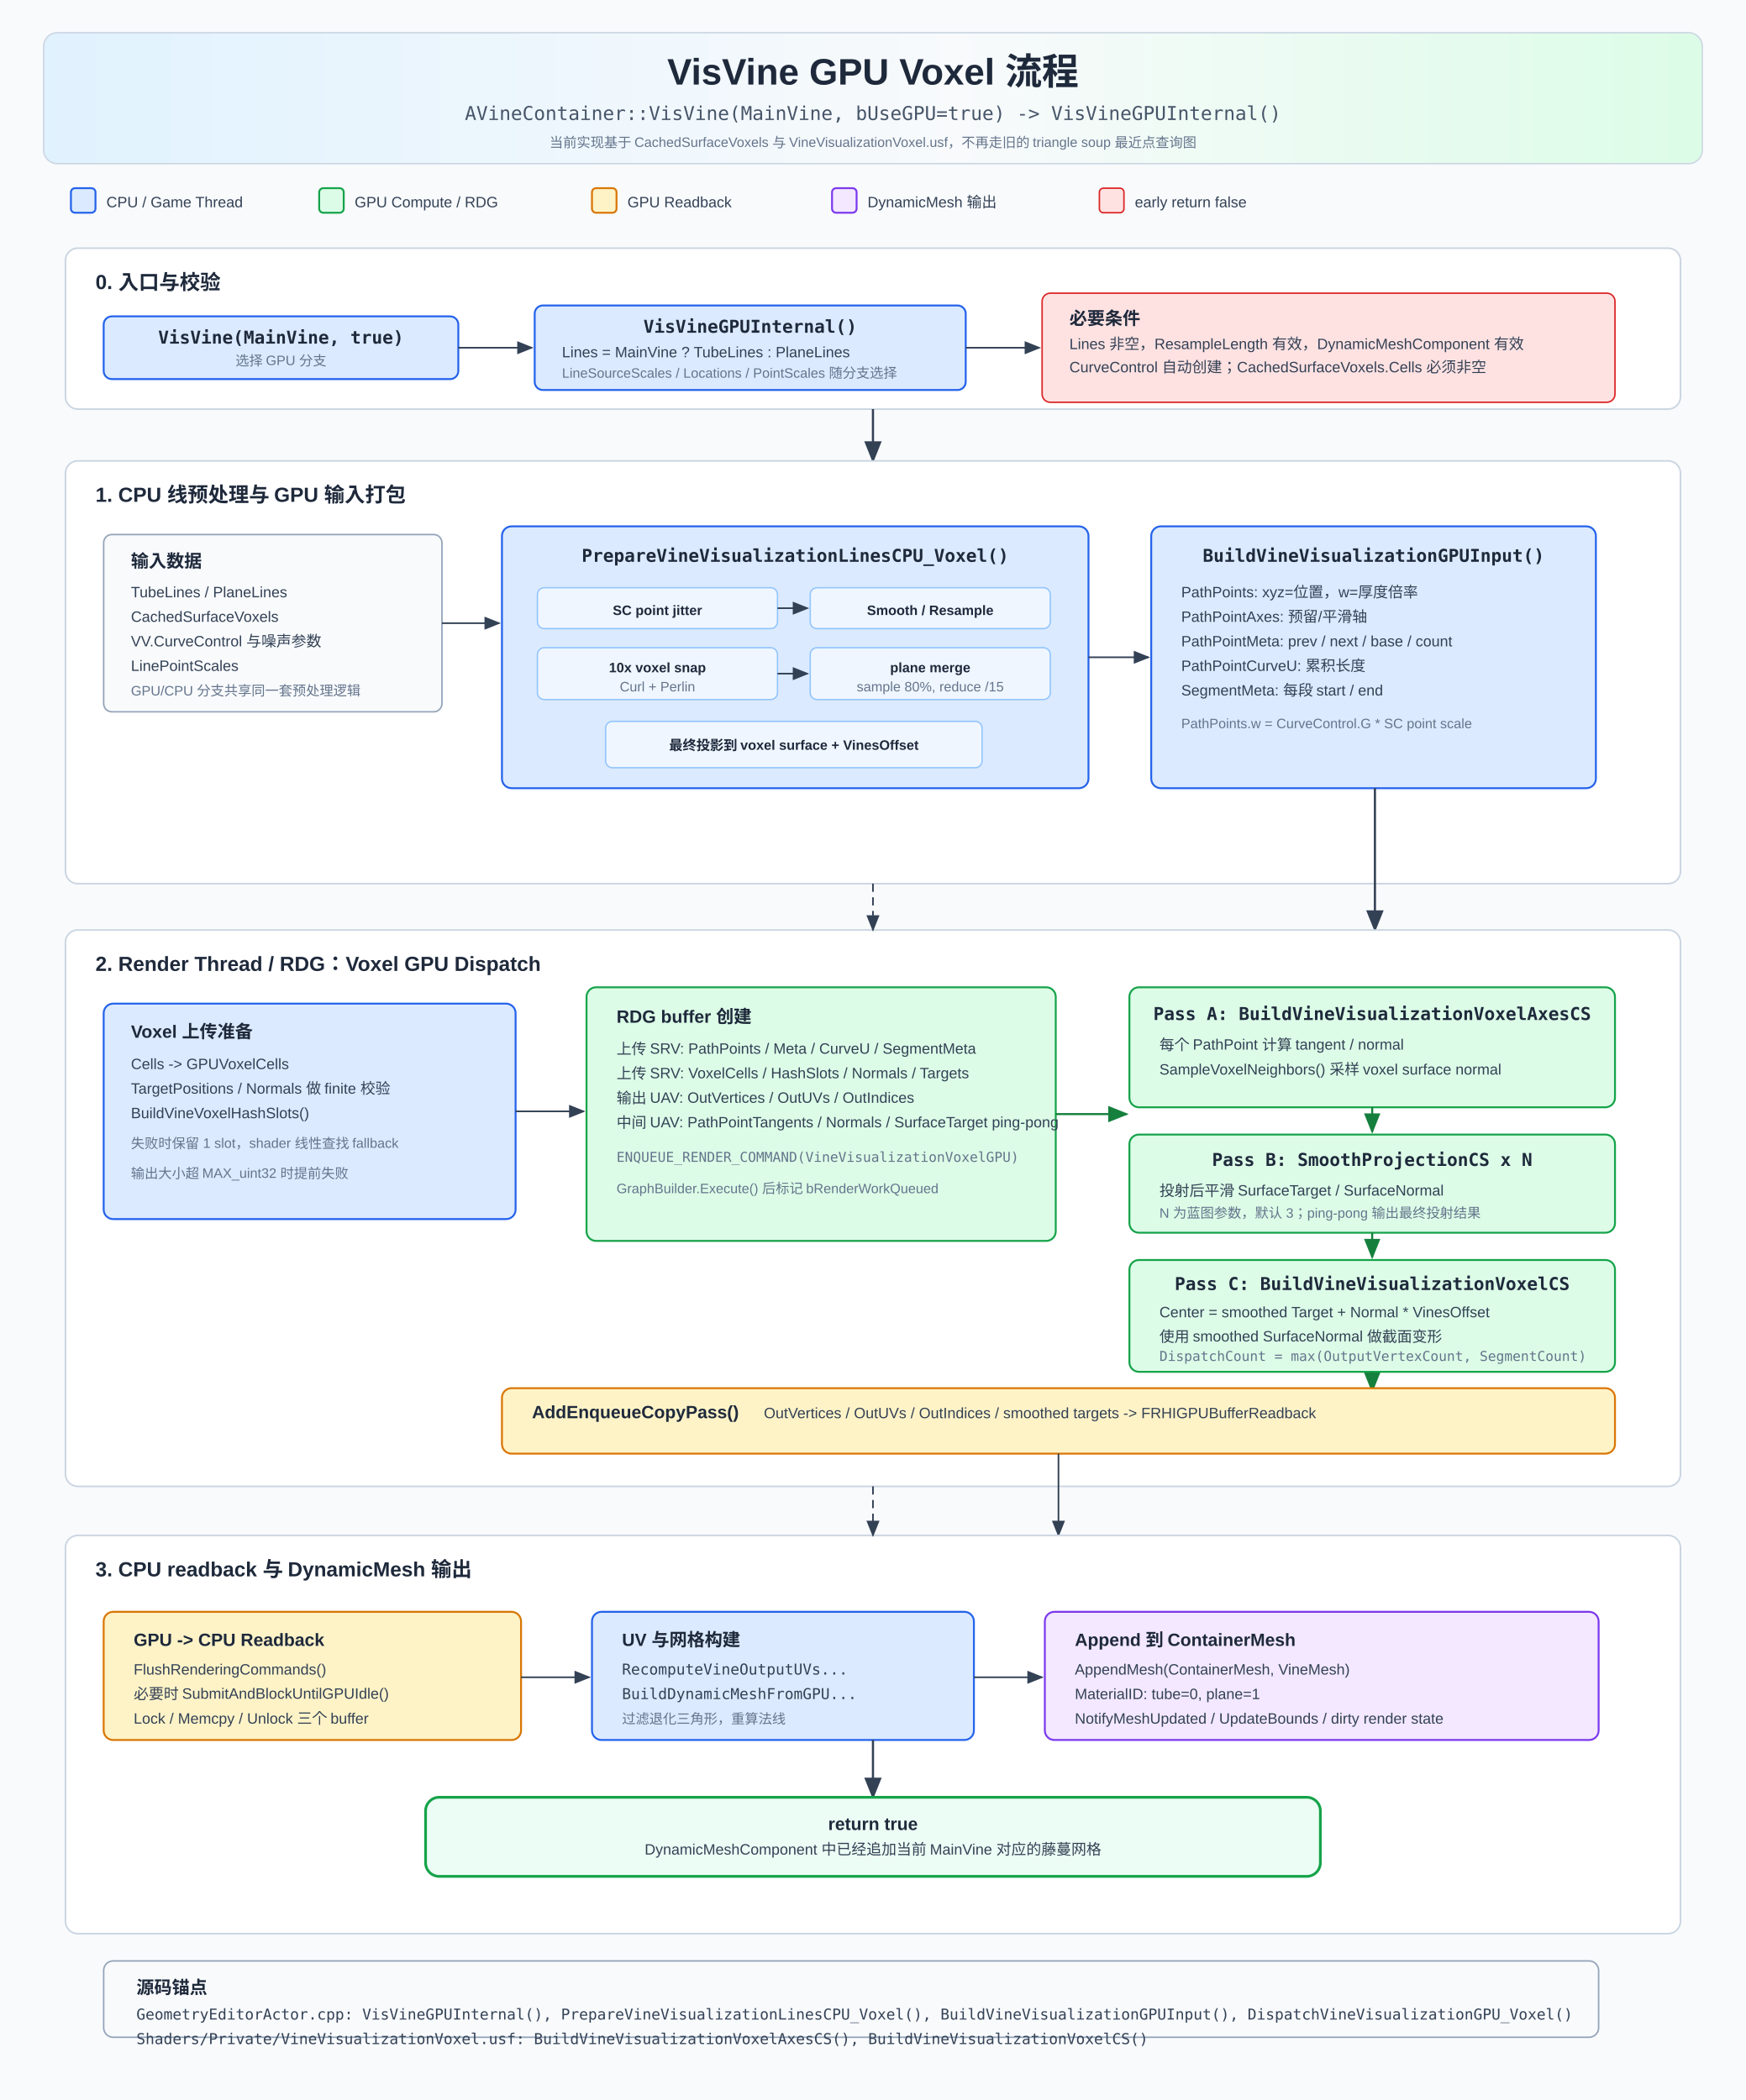
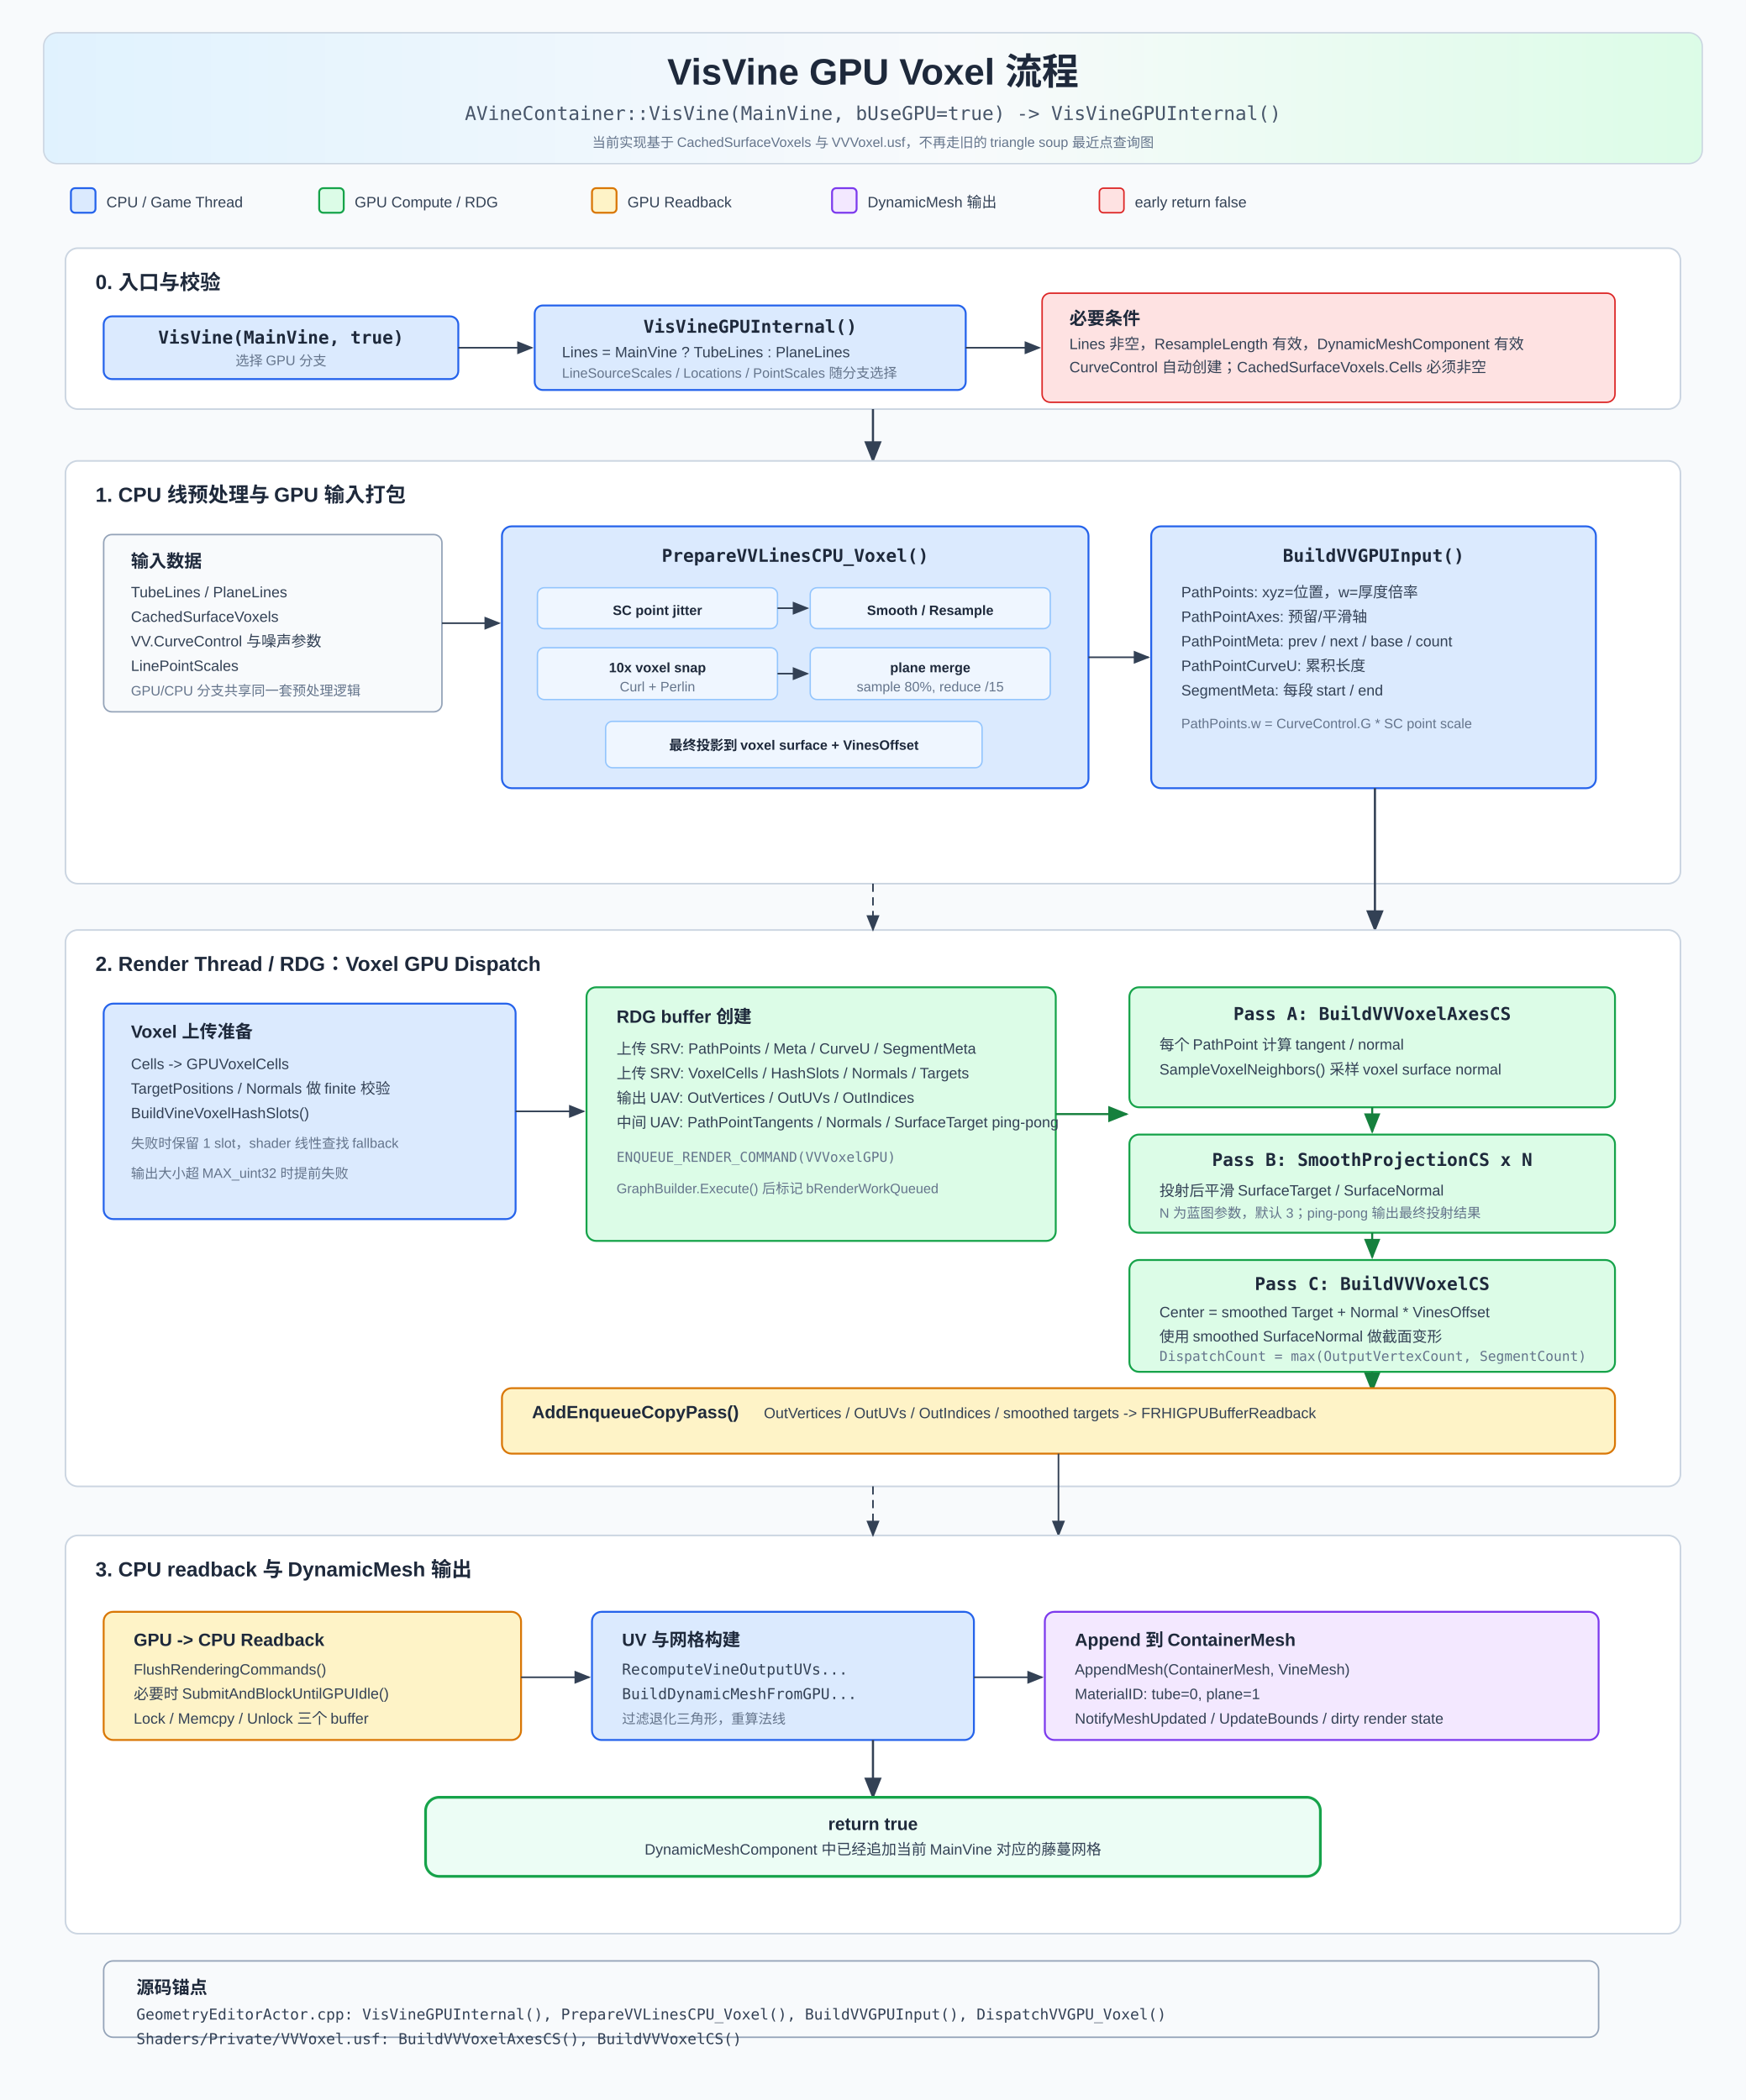
<svg xmlns="http://www.w3.org/2000/svg" viewBox="0 0 1280 1540" role="img" aria-labelledby="title desc">
  <defs>
    <marker id="arrow" markerWidth="10" markerHeight="8" refX="9" refY="4" orient="auto">
      <path d="M0,0 L10,4 L0,8 Z" fill="#334155" />
    </marker>
    <marker id="arrowGreen" markerWidth="10" markerHeight="8" refX="9" refY="4" orient="auto">
      <path d="M0,0 L10,4 L0,8 Z" fill="#15803d" />
    </marker>
    <linearGradient id="headerGrad" x1="0" y1="0" x2="1" y2="0">
      <stop offset="0" stop-color="#e0f2fe" />
      <stop offset=".55" stop-color="#f8fafc" />
      <stop offset="1" stop-color="#dcfce7" />
    </linearGradient>
    <style>
      text { font-family: "Microsoft YaHei", "Segoe UI", Arial, sans-serif; fill: #1e293b; }
      .mono { font-family: Consolas, "Cascadia Mono", monospace; }
      .h1 { font-size: 27px; font-weight: 700; }
      .subtitle { font-size: 14px; fill: #475569; }
      .phaseTitle { font-size: 15px; font-weight: 700; }
      .nodeTitle { font-size: 13px; font-weight: 700; }
      .body { font-size: 11px; fill: #334155; }
      .tiny { font-size: 10px; fill: #64748b; }
      .label { font-size: 10px; font-weight: 700; }
      .band { fill: #ffffff; stroke: #cbd5e1; stroke-width: 1.2; }
      .cpu { fill: #dbeafe; stroke: #2563eb; stroke-width: 1.4; }
      .gpu { fill: #dcfce7; stroke: #16a34a; stroke-width: 1.4; }
      .io { fill: #fef3c7; stroke: #d97706; stroke-width: 1.4; }
      .mesh { fill: #f3e8ff; stroke: #7c3aed; stroke-width: 1.4; }
      .data { fill: #f8fafc; stroke: #94a3b8; stroke-width: 1.1; }
      .warn { fill: #fee2e2; stroke: #dc2626; stroke-width: 1.1; }
      .arrow { stroke: #334155; stroke-width: 1.6; fill: none; marker-end: url(#arrow); }
      .arrowThin { stroke: #334155; stroke-width: 1.2; fill: none; marker-end: url(#arrow); }
      .arrowGpu { stroke: #15803d; stroke-width: 1.5; fill: none; marker-end: url(#arrowGreen); }
      .dash { stroke-dasharray: 6 4; }
    </style>
  </defs>
  <rect width="1280" height="1540" fill="#f8fafc" />
  <rect x="32" y="24" width="1216" height="96" rx="10" fill="url(#headerGrad)" stroke="#cbd5e1" />
  <text class="h1" x="640" y="62" text-anchor="middle">VisVine GPU Voxel 流程</text>
  <text class="subtitle mono" x="640" y="88" text-anchor="middle">AVineContainer::VisVine(MainVine, bUseGPU=true) -&gt; VisVineGPUInternal()</text>
-   <text class="tiny" x="640" y="108" text-anchor="middle">当前实现基于 CachedSurfaceVoxels 与 VineVisualizationVoxel.usf，不再走旧的 triangle soup 最近点查询图</text>
+   <text class="tiny" x="640" y="108" text-anchor="middle">当前实现基于 CachedSurfaceVoxels 与 VVVoxel.usf，不再走旧的 triangle soup 最近点查询图</text>
  <g transform="translate(52 138)">
    <rect class="cpu" x="0" y="0" width="18" height="18" rx="3" />
    <text class="body" x="26" y="14">CPU / Game Thread</text>
    <rect class="gpu" x="182" y="0" width="18" height="18" rx="3" />
    <text class="body" x="208" y="14">GPU Compute / RDG</text>
    <rect class="io" x="382" y="0" width="18" height="18" rx="3" />
    <text class="body" x="408" y="14">GPU Readback</text>
    <rect class="mesh" x="558" y="0" width="18" height="18" rx="3" />
    <text class="body" x="584" y="14">DynamicMesh 输出</text>
    <rect class="warn" x="754" y="0" width="18" height="18" rx="3" />
    <text class="body" x="780" y="14">early return false</text>
  </g>
  <rect class="band" x="48" y="182" width="1184" height="118" rx="9" />
  <text class="phaseTitle" x="70" y="212" fill="#1d4ed8">0. 入口与校验</text>
  <rect class="cpu" x="76" y="232" width="260" height="46" rx="6" />
  <text class="nodeTitle mono" x="206" y="252" text-anchor="middle">VisVine(MainVine, true)</text>
  <text class="tiny" x="206" y="268" text-anchor="middle">选择 GPU 分支</text>
  <path class="arrowThin" d="M336 255 H390" />
  <rect class="cpu" x="392" y="224" width="316" height="62" rx="6" />
  <text class="nodeTitle mono" x="550" y="244" text-anchor="middle">VisVineGPUInternal()</text>
  <text class="body" x="412" y="262">Lines = MainVine ? TubeLines : PlaneLines</text>
  <text class="tiny" x="412" y="277">LineSourceScales / Locations / PointScales 随分支选择</text>
  <path class="arrowThin" d="M708 255 H762" />
  <rect class="warn" x="764" y="215" width="420" height="80" rx="6" />
  <text class="nodeTitle" x="784" y="238">必要条件</text>
  <text class="body" x="784" y="256">Lines 非空，ResampleLength 有效，DynamicMeshComponent 有效</text>
  <text class="body" x="784" y="273">CurveControl 自动创建；CachedSurfaceVoxels.Cells 必须非空</text>
  <path class="arrow" d="M640 300 V338" />
  <rect class="band" x="48" y="338" width="1184" height="310" rx="9" />
  <text class="phaseTitle" x="70" y="368" fill="#1d4ed8">1. CPU 线预处理与 GPU 输入打包</text>
  <rect class="data" x="76" y="392" width="248" height="130" rx="6" />
  <text class="nodeTitle" x="96" y="416">输入数据</text>
  <text class="body" x="96" y="438">TubeLines / PlaneLines</text>
  <text class="body" x="96" y="456">CachedSurfaceVoxels</text>
  <text class="body" x="96" y="474">VV.CurveControl 与噪声参数</text>
  <text class="body" x="96" y="492">LinePointScales</text>
  <text class="tiny" x="96" y="510">GPU/CPU 分支共享同一套预处理逻辑</text>
  <path class="arrowThin" d="M324 457 H366" />
  <rect class="cpu" x="368" y="386" width="430" height="192" rx="7" />
-   <text class="nodeTitle mono" x="583" y="412" text-anchor="middle">PrepareVineVisualizationLinesCPU_Voxel()</text>
+   <text class="nodeTitle mono" x="583" y="412" text-anchor="middle">PrepareVVLinesCPU_Voxel()</text>
  <rect x="394" y="431" width="176" height="30" rx="5" fill="#eff6ff" stroke="#93c5fd" />
  <text class="label" x="482" y="451" text-anchor="middle">SC point jitter</text>
  <rect x="594" y="431" width="176" height="30" rx="5" fill="#eff6ff" stroke="#93c5fd" />
  <text class="label" x="682" y="451" text-anchor="middle">Smooth / Resample</text>
  <path class="arrowThin" d="M570 446 H592" />
  <rect x="394" y="475" width="176" height="38" rx="5" fill="#eff6ff" stroke="#93c5fd" />
  <text class="label" x="482" y="493" text-anchor="middle">10x voxel snap</text>
  <text class="tiny" x="482" y="507" text-anchor="middle">Curl + Perlin</text>
  <rect x="594" y="475" width="176" height="38" rx="5" fill="#eff6ff" stroke="#93c5fd" />
  <text class="label" x="682" y="493" text-anchor="middle">plane merge</text>
  <text class="tiny" x="682" y="507" text-anchor="middle">sample 80%, reduce /15</text>
  <path class="arrowThin" d="M570 494 H592" />
  <rect x="444" y="529" width="276" height="34" rx="5" fill="#eff6ff" stroke="#93c5fd" />
  <text class="label" x="582" y="550" text-anchor="middle">最终投影到 voxel surface + VinesOffset</text>
  <path class="arrowThin" d="M798 482 H842" />
  <rect class="cpu" x="844" y="386" width="326" height="192" rx="7" />
-   <text class="nodeTitle mono" x="1007" y="412" text-anchor="middle">BuildVineVisualizationGPUInput()</text>
+   <text class="nodeTitle mono" x="1007" y="412" text-anchor="middle">BuildVVGPUInput()</text>
  <text class="body" x="866" y="438">PathPoints: xyz=位置，w=厚度倍率</text>
  <text class="body" x="866" y="456">PathPointAxes: 预留/平滑轴</text>
  <text class="body" x="866" y="474">PathPointMeta: prev / next / base / count</text>
  <text class="body" x="866" y="492">PathPointCurveU: 累积长度</text>
  <text class="body" x="866" y="510">SegmentMeta: 每段 start / end</text>
  <text class="tiny" x="866" y="534">PathPoints.w = CurveControl.G * SC point scale</text>
  <path class="arrow" d="M1008 578 V682" />
  <rect class="band" x="48" y="682" width="1184" height="408" rx="9" />
  <text class="phaseTitle" x="70" y="712" fill="#15803d">2. Render Thread / RDG：Voxel GPU Dispatch</text>
  <rect class="cpu" x="76" y="736" width="302" height="158" rx="7" />
  <text class="nodeTitle" x="96" y="761">Voxel 上传准备</text>
  <text class="body" x="96" y="784">Cells -&gt; GPUVoxelCells</text>
  <text class="body" x="96" y="802">TargetPositions / Normals 做 finite 校验</text>
  <text class="body" x="96" y="820">BuildVineVoxelHashSlots()</text>
  <text class="tiny" x="96" y="842">失败时保留 1 slot，shader 线性查找 fallback</text>
  <text class="tiny" x="96" y="864">输出大小超 MAX_uint32 时提前失败</text>
  <path class="arrowThin" d="M378 815 H428" />
  <rect class="gpu" x="430" y="724" width="344" height="186" rx="7" />
  <text class="nodeTitle" x="452" y="750">RDG buffer 创建</text>
  <text class="body" x="452" y="773">上传 SRV: PathPoints / Meta / CurveU / SegmentMeta</text>
  <text class="body" x="452" y="791">上传 SRV: VoxelCells / HashSlots / Normals / Targets</text>
  <text class="body" x="452" y="809">输出 UAV: OutVertices / OutUVs / OutIndices</text>
  <text class="body" x="452" y="827">中间 UAV: PathPointTangents / Normals / SurfaceTarget ping-pong</text>
-   <text class="tiny mono" x="452" y="852">ENQUEUE_RENDER_COMMAND(VineVisualizationVoxelGPU)</text>
+   <text class="tiny mono" x="452" y="852">ENQUEUE_RENDER_COMMAND(VVVoxelGPU)</text>
  <text class="tiny" x="452" y="875">GraphBuilder.Execute() 后标记 bRenderWorkQueued</text>
  <path class="arrowGpu" d="M774 817 H826" />
  <rect class="gpu" x="828" y="724" width="356" height="88" rx="7" />
-   <text class="nodeTitle mono" x="1006" y="748" text-anchor="middle">Pass A: BuildVineVisualizationVoxelAxesCS</text>
+   <text class="nodeTitle mono" x="1006" y="748" text-anchor="middle">Pass A: BuildVVVoxelAxesCS</text>
  <text class="body" x="850" y="770">每个 PathPoint 计算 tangent / normal</text>
  <text class="body" x="850" y="788">SampleVoxelNeighbors() 采样 voxel surface normal</text>
  <path class="arrowGpu" d="M1006 812 V830" />
  <rect class="gpu" x="828" y="832" width="356" height="72" rx="7" />
  <text class="nodeTitle mono" x="1006" y="855" text-anchor="middle">Pass B: SmoothProjectionCS x N</text>
  <text class="body" x="850" y="877">投射后平滑 SurfaceTarget / SurfaceNormal</text>
  <text class="tiny" x="850" y="893">N 为蓝图参数，默认 3；ping-pong 输出最终投射结果</text>
  <path class="arrowGpu" d="M1006 904 V922" />
  <rect class="gpu" x="828" y="924" width="356" height="82" rx="7" />
-   <text class="nodeTitle mono" x="1006" y="946" text-anchor="middle">Pass C: BuildVineVisualizationVoxelCS</text>
+   <text class="nodeTitle mono" x="1006" y="946" text-anchor="middle">Pass C: BuildVVVoxelCS</text>
  <text class="body" x="850" y="966">Center = smoothed Target + Normal * VinesOffset</text>
  <text class="body" x="850" y="984">使用 smoothed SurfaceNormal 做截面变形</text>
  <text class="tiny mono" x="850" y="998">DispatchCount = max(OutputVertexCount, SegmentCount)</text>
  <path class="arrowGpu" d="M1006 1006 V1020" />
  <rect class="io" x="368" y="1018" width="816" height="48" rx="7" />
  <text class="nodeTitle" x="390" y="1040">AddEnqueueCopyPass()</text>
  <text class="body" x="560" y="1040">OutVertices / OutUVs / OutIndices / smoothed targets -&gt; FRHIGPUBufferReadback</text>
  <path class="arrowThin" d="M776 1066 V1126" />
  <rect class="band" x="48" y="1126" width="1184" height="292" rx="9" />
  <text class="phaseTitle" x="70" y="1156" fill="#92400e">3. CPU readback 与 DynamicMesh 输出</text>
  <rect class="io" x="76" y="1182" width="306" height="94" rx="7" />
  <text class="nodeTitle" x="98" y="1207">GPU -&gt; CPU Readback</text>
  <text class="body" x="98" y="1228">FlushRenderingCommands()</text>
  <text class="body" x="98" y="1246">必要时 SubmitAndBlockUntilGPUIdle()</text>
  <text class="body" x="98" y="1264">Lock / Memcpy / Unlock 三个 buffer</text>
  <path class="arrowThin" d="M382 1230 H432" />
  <rect class="cpu" x="434" y="1182" width="280" height="94" rx="7" />
  <text class="nodeTitle" x="456" y="1207">UV 与网格构建</text>
  <text class="body mono" x="456" y="1228">RecomputeVineOutputUVs...</text>
  <text class="body mono" x="456" y="1246">BuildDynamicMeshFromGPU...</text>
  <text class="tiny" x="456" y="1264">过滤退化三角形，重算法线</text>
  <path class="arrowThin" d="M714 1230 H764" />
  <rect class="mesh" x="766" y="1182" width="406" height="94" rx="7" />
  <text class="nodeTitle" x="788" y="1207">Append 到 ContainerMesh</text>
  <text class="body" x="788" y="1228">AppendMesh(ContainerMesh, VineMesh)</text>
  <text class="body" x="788" y="1246">MaterialID: tube=0, plane=1</text>
  <text class="body" x="788" y="1264">NotifyMeshUpdated / UpdateBounds / dirty render state</text>
  <path class="arrow" d="M640 1276 V1318" />
  <rect x="312" y="1318" width="656" height="58" rx="10" fill="#ecfdf5" stroke="#16a34a" stroke-width="2" />
  <text class="nodeTitle" x="640" y="1342" text-anchor="middle" fill="#166534">return true</text>
  <text class="body" x="640" y="1360" text-anchor="middle">DynamicMeshComponent 中已经追加当前 MainVine 对应的藤蔓网格</text>
  <rect class="data" x="76" y="1438" width="1096" height="56" rx="7" />
  <text class="nodeTitle" x="100" y="1462">源码锚点</text>
-   <text class="body mono" x="100" y="1481">GeometryEditorActor.cpp: VisVineGPUInternal(), PrepareVineVisualizationLinesCPU_Voxel(), BuildVineVisualizationGPUInput(), DispatchVineVisualizationGPU_Voxel()</text>
-   <text class="body mono" x="100" y="1499">Shaders/Private/VineVisualizationVoxel.usf: BuildVineVisualizationVoxelAxesCS(), BuildVineVisualizationVoxelCS()</text>
+   <text class="body mono" x="100" y="1481">GeometryEditorActor.cpp: VisVineGPUInternal(), PrepareVVLinesCPU_Voxel(), BuildVVGPUInput(), DispatchVVGPU_Voxel()</text>
+   <text class="body mono" x="100" y="1499">Shaders/Private/VVVoxel.usf: BuildVVVoxelAxesCS(), BuildVVVoxelCS()</text>
  <path class="arrowThin dash" d="M640 648 V682" />
  <path class="arrowThin dash" d="M640 1090 V1126" />
</svg>
